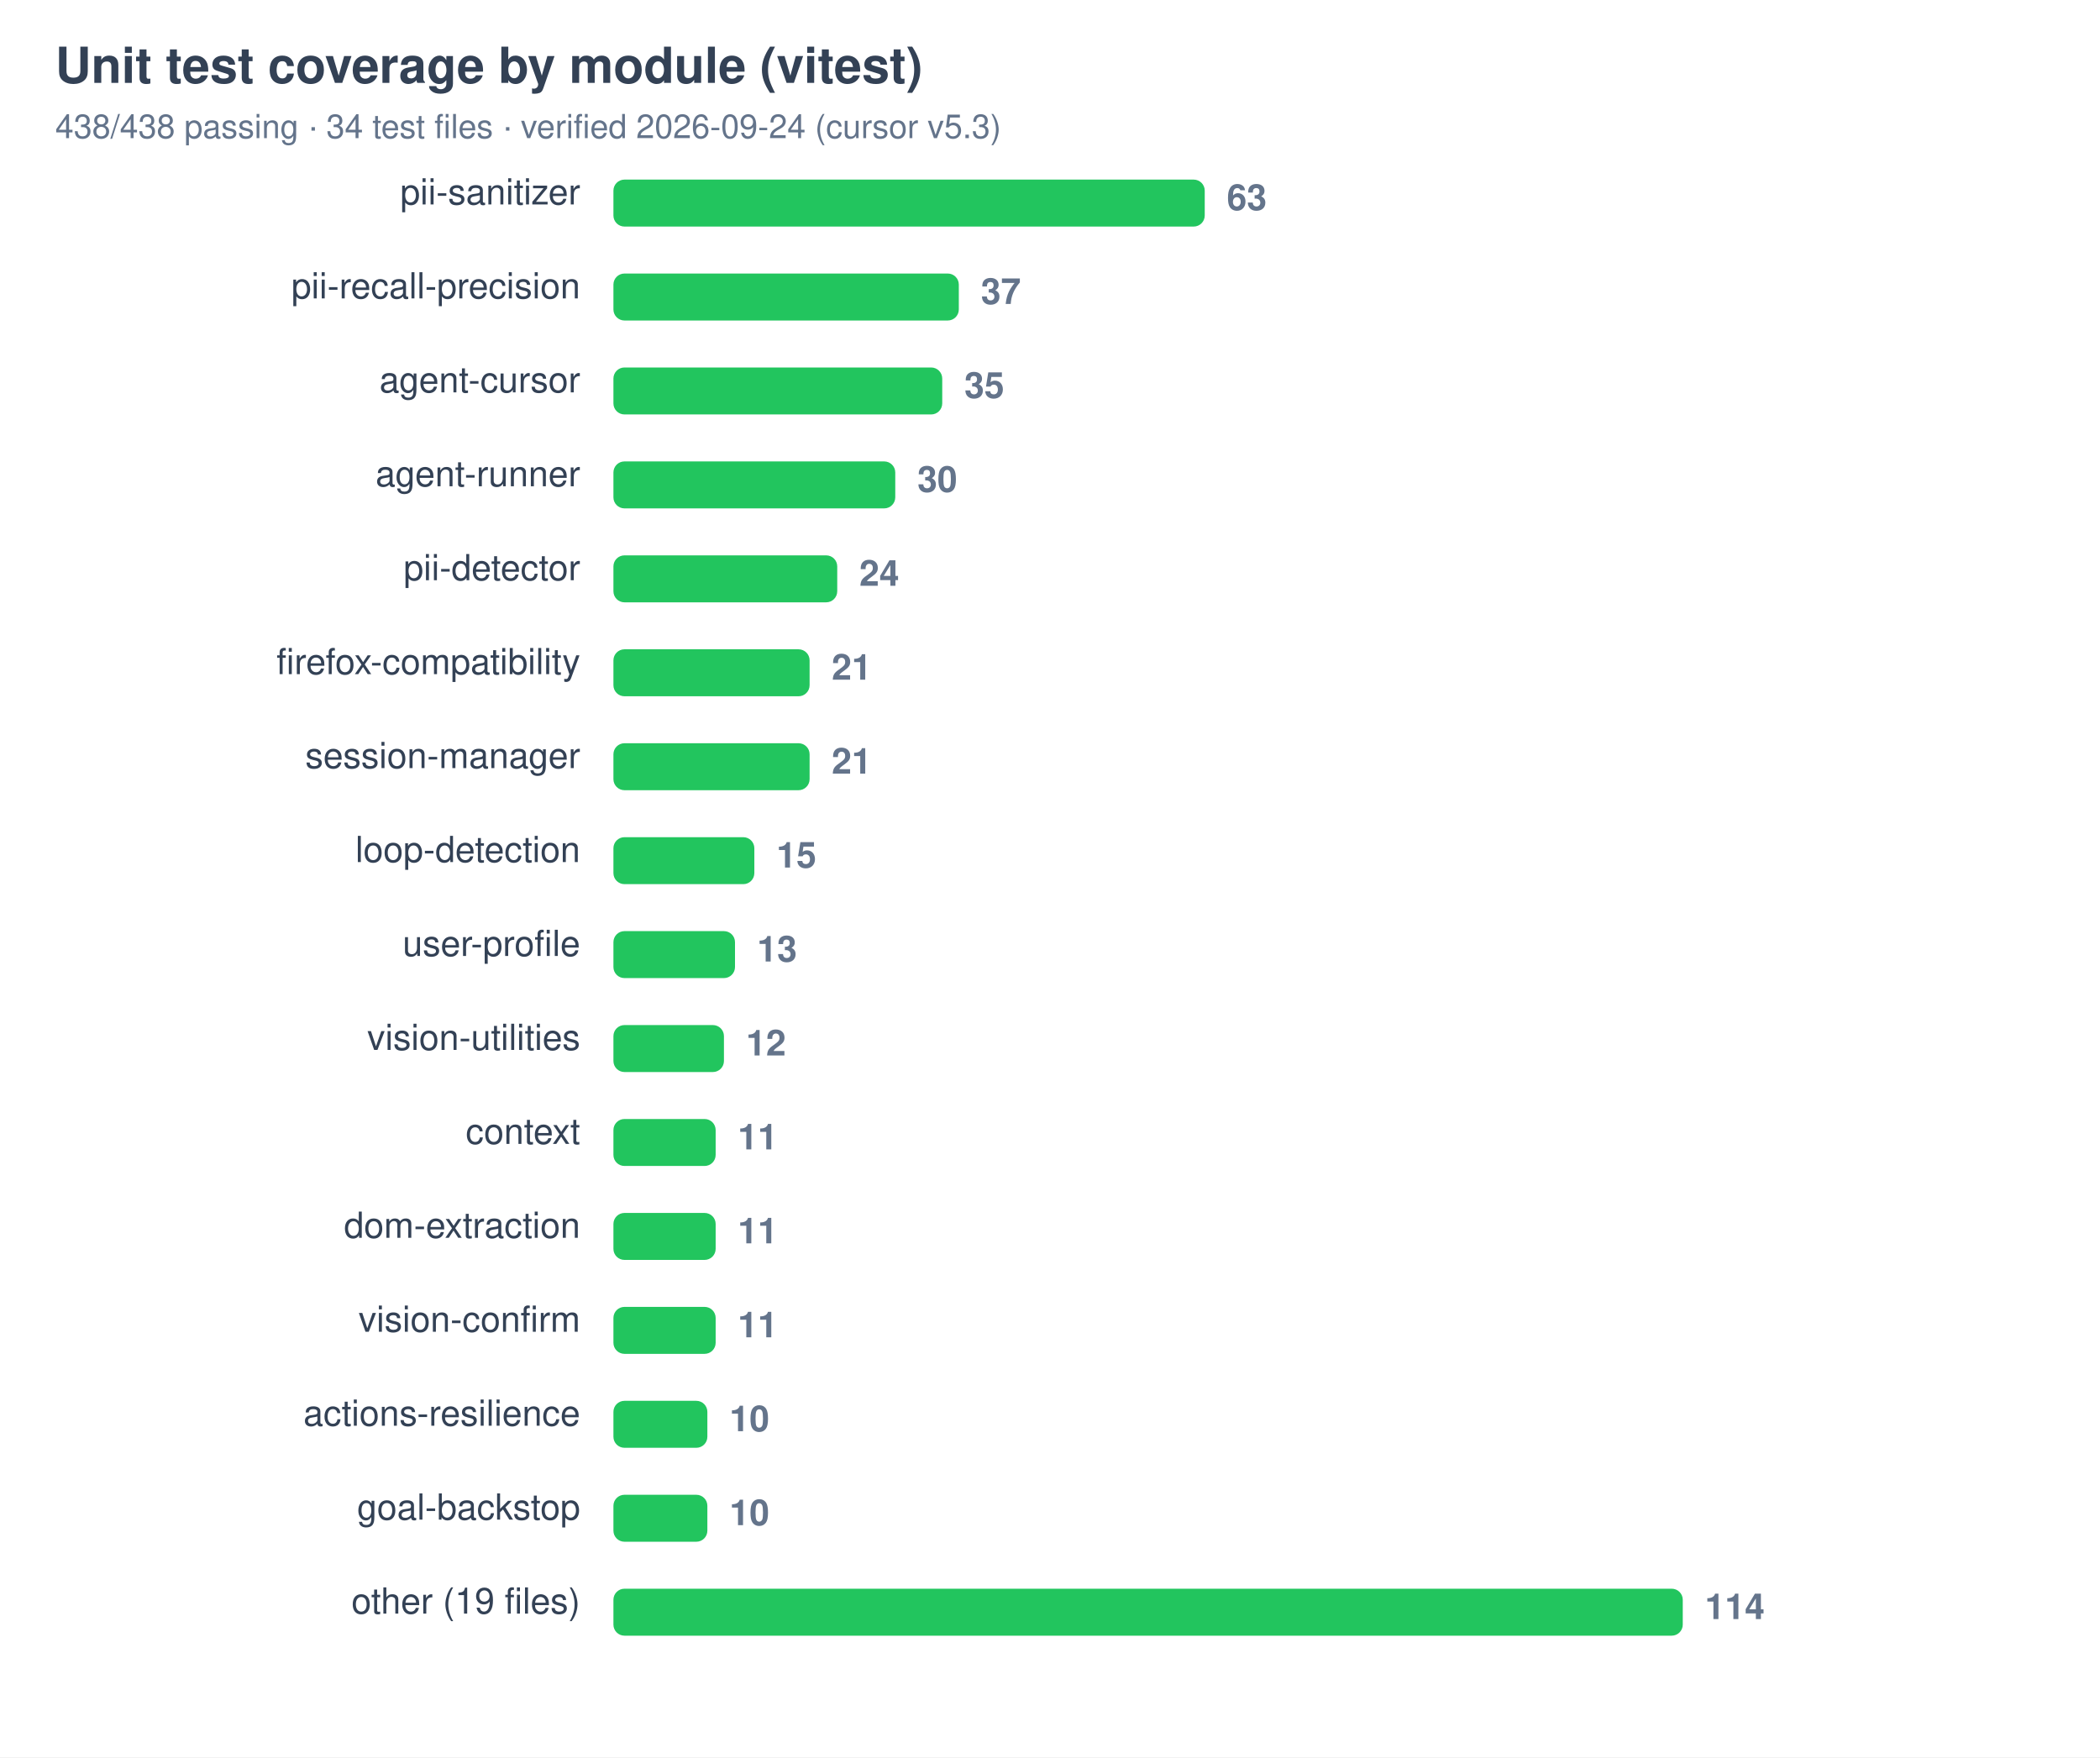
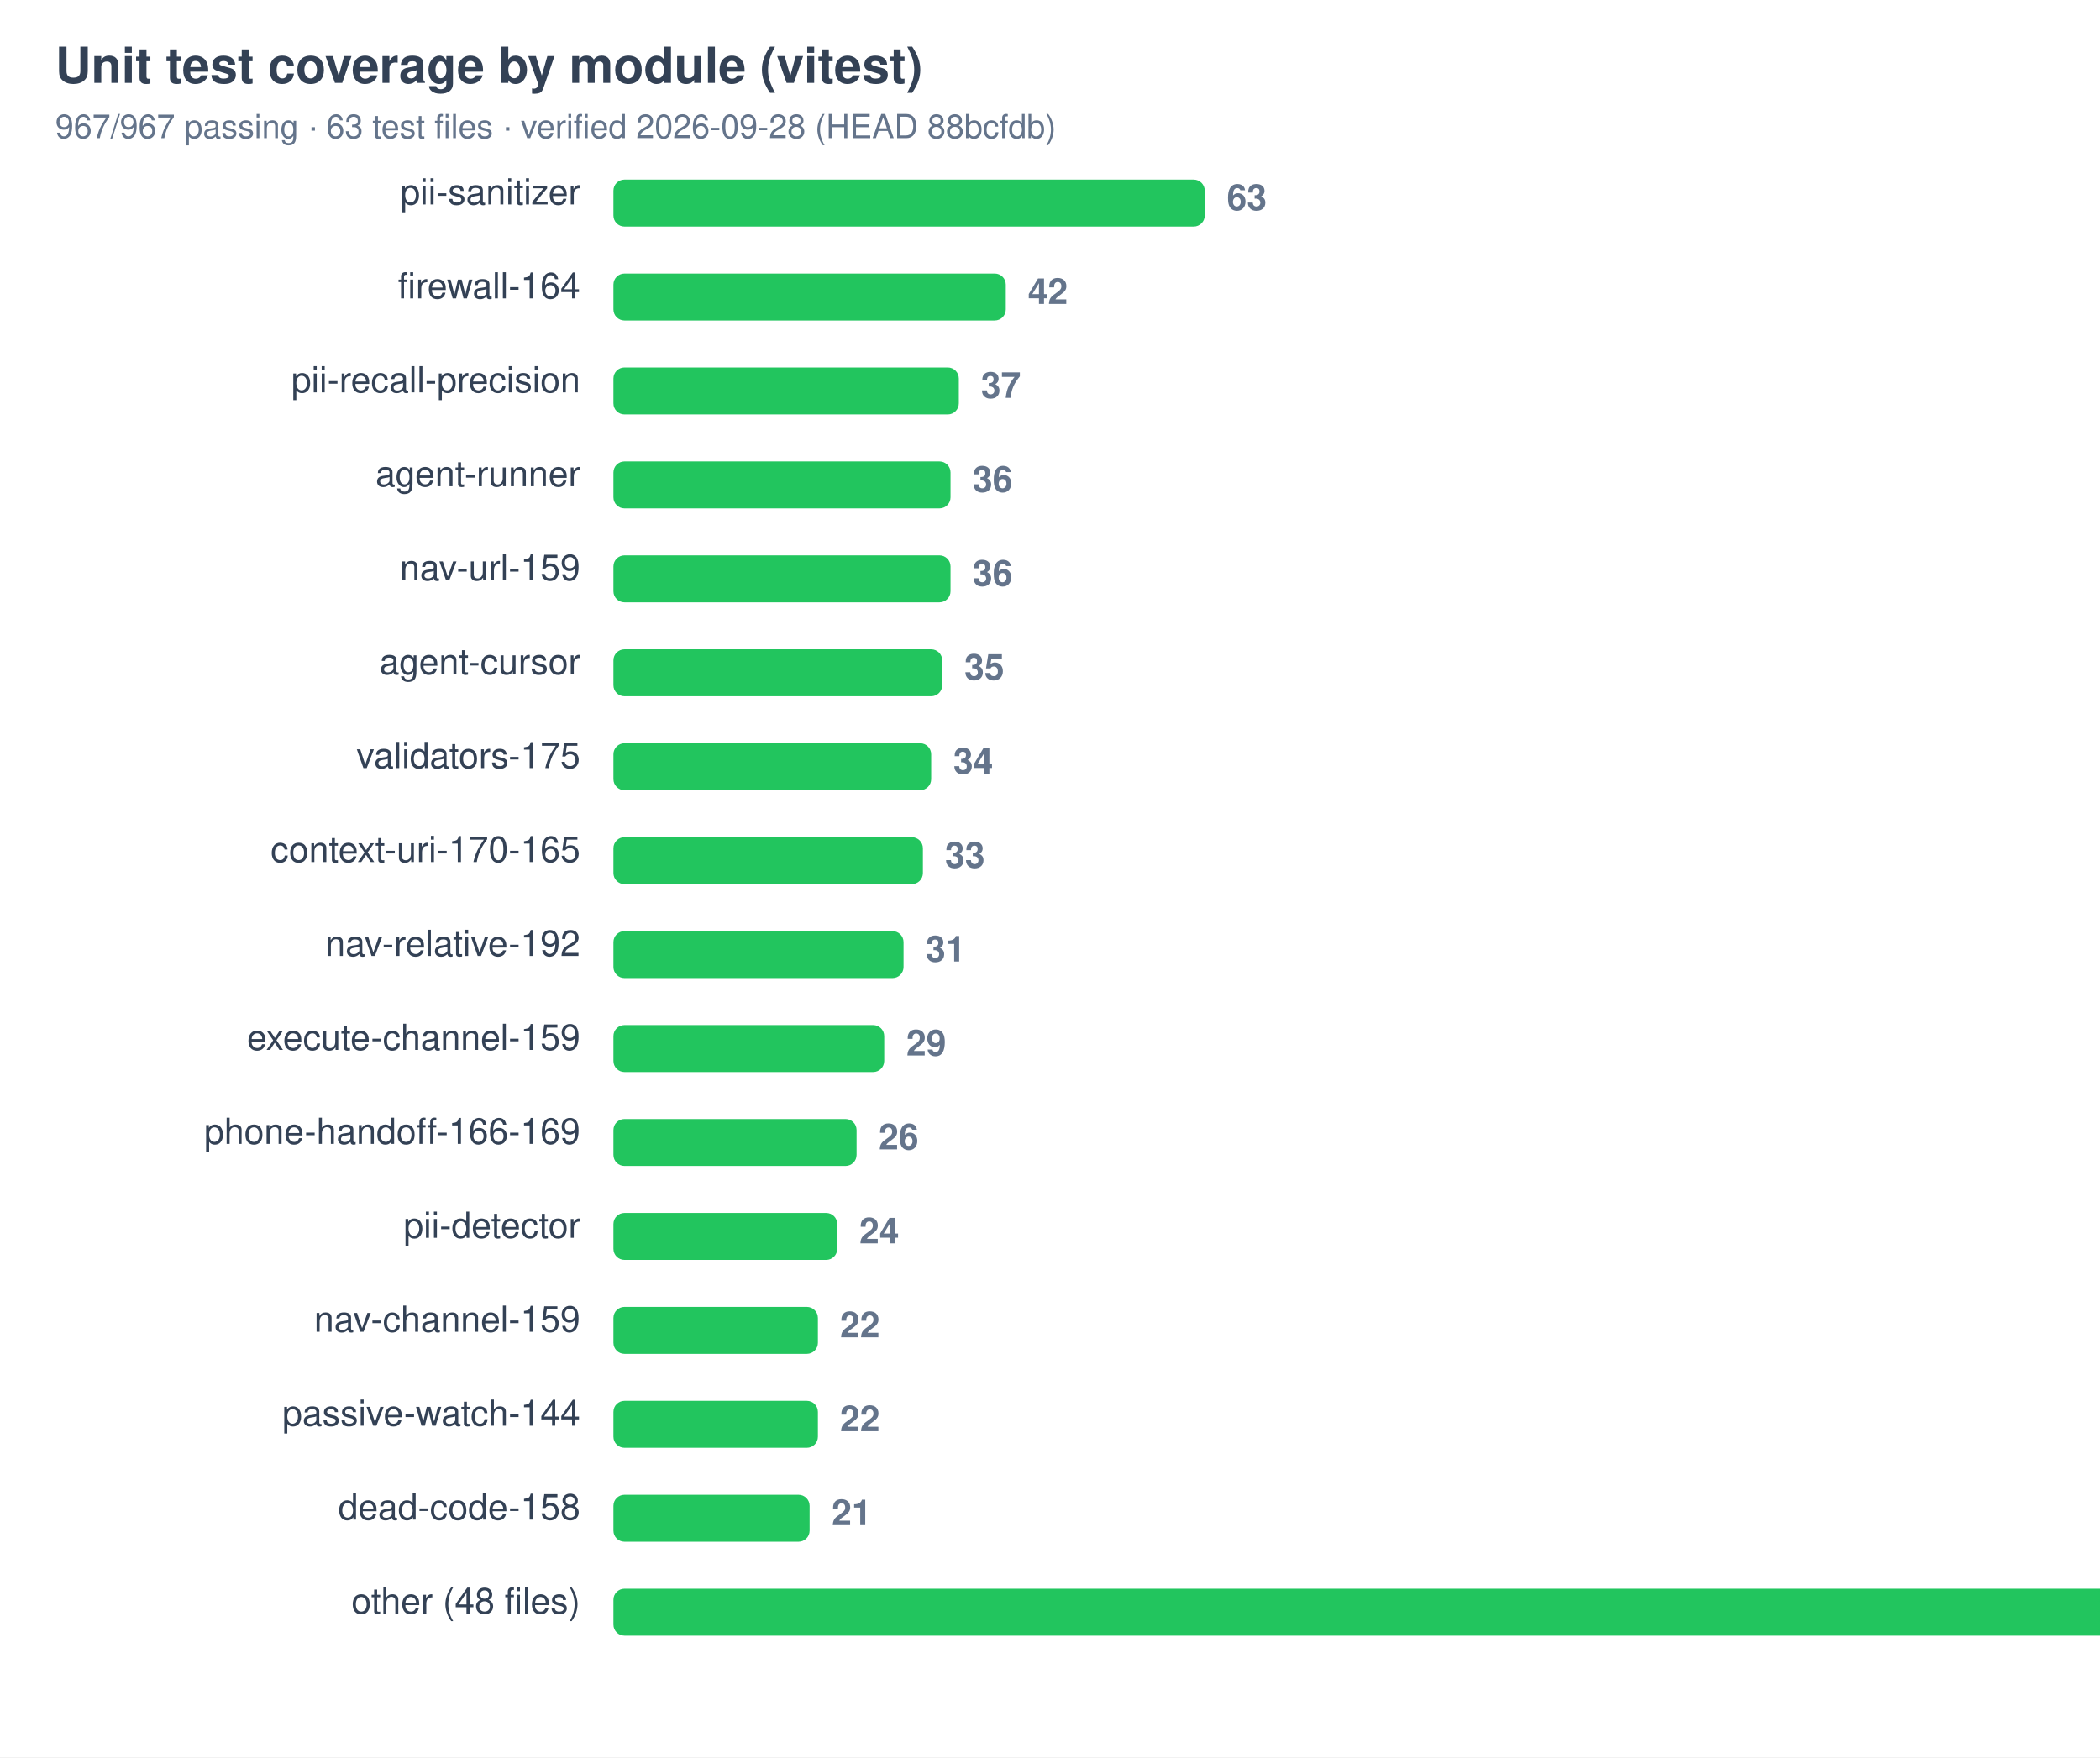
<svg xmlns="http://www.w3.org/2000/svg" width="760" height="636" viewBox="0 0 760 636" font-family="Segoe UI,Helvetica,Arial,sans-serif">
  <rect width="760" height="636" fill="#ffffff" />
  <text x="20" y="30" font-size="18" font-weight="700" fill="#334155">Unit test coverage by module (vitest)</text>
-   <text x="20" y="50" font-size="12" fill="#64748b">438/438 passing · 34 test files · verified 2026-09-24 (cursor v5.3)</text>
+   <text x="20" y="50" font-size="12" fill="#64748b">967/967 passing · 63 test files · verified 2026-09-28 (HEAD 88bcfdb)</text>
  <text x="210" y="74" font-size="13" fill="#334155" text-anchor="end">pii-sanitizer</text>
  <rect x="222" y="65" width="214" height="17" rx="4" fill="#22c55e" />
  <text x="444" y="76" font-size="13" font-weight="600" fill="#64748b">63</text>
-   <text x="210" y="108" font-size="13" fill="#334155" text-anchor="end">pii-recall-precision</text>
-   <rect x="222" y="99" width="125" height="17" rx="4" fill="#22c55e" />
-   <text x="355" y="110" font-size="13" font-weight="600" fill="#64748b">37</text>
-   <text x="210" y="142" font-size="13" fill="#334155" text-anchor="end">agent-cursor</text>
-   <rect x="222" y="133" width="119" height="17" rx="4" fill="#22c55e" />
-   <text x="349" y="144" font-size="13" font-weight="600" fill="#64748b">35</text>
+   <text x="210" y="108" font-size="13" fill="#334155" text-anchor="end">firewall-164</text>
+   <rect x="222" y="99" width="142" height="17" rx="4" fill="#22c55e" />
+   <text x="372" y="110" font-size="13" font-weight="600" fill="#64748b">42</text>
+   <text x="210" y="142" font-size="13" fill="#334155" text-anchor="end">pii-recall-precision</text>
+   <rect x="222" y="133" width="125" height="17" rx="4" fill="#22c55e" />
+   <text x="355" y="144" font-size="13" font-weight="600" fill="#64748b">37</text>
  <text x="210" y="176" font-size="13" fill="#334155" text-anchor="end">agent-runner</text>
-   <rect x="222" y="167" width="102" height="17" rx="4" fill="#22c55e" />
-   <text x="332" y="178" font-size="13" font-weight="600" fill="#64748b">30</text>
-   <text x="210" y="210" font-size="13" fill="#334155" text-anchor="end">pii-detector</text>
-   <rect x="222" y="201" width="81" height="17" rx="4" fill="#22c55e" />
-   <text x="311" y="212" font-size="13" font-weight="600" fill="#64748b">24</text>
-   <text x="210" y="244" font-size="13" fill="#334155" text-anchor="end">firefox-compatibility</text>
-   <rect x="222" y="235" width="71" height="17" rx="4" fill="#22c55e" />
-   <text x="301" y="246" font-size="13" font-weight="600" fill="#64748b">21</text>
-   <text x="210" y="278" font-size="13" fill="#334155" text-anchor="end">session-manager</text>
-   <rect x="222" y="269" width="71" height="17" rx="4" fill="#22c55e" />
-   <text x="301" y="280" font-size="13" font-weight="600" fill="#64748b">21</text>
-   <text x="210" y="312" font-size="13" fill="#334155" text-anchor="end">loop-detection</text>
-   <rect x="222" y="303" width="51" height="17" rx="4" fill="#22c55e" />
-   <text x="281" y="314" font-size="13" font-weight="600" fill="#64748b">15</text>
-   <text x="210" y="346" font-size="13" fill="#334155" text-anchor="end">user-profile</text>
-   <rect x="222" y="337" width="44" height="17" rx="4" fill="#22c55e" />
-   <text x="274" y="348" font-size="13" font-weight="600" fill="#64748b">13</text>
-   <text x="210" y="380" font-size="13" fill="#334155" text-anchor="end">vision-utilities</text>
-   <rect x="222" y="371" width="40" height="17" rx="4" fill="#22c55e" />
-   <text x="270" y="382" font-size="13" font-weight="600" fill="#64748b">12</text>
-   <text x="210" y="414" font-size="13" fill="#334155" text-anchor="end">context</text>
-   <rect x="222" y="405" width="37" height="17" rx="4" fill="#22c55e" />
-   <text x="267" y="416" font-size="13" font-weight="600" fill="#64748b">11</text>
-   <text x="210" y="448" font-size="13" fill="#334155" text-anchor="end">dom-extraction</text>
-   <rect x="222" y="439" width="37" height="17" rx="4" fill="#22c55e" />
-   <text x="267" y="450" font-size="13" font-weight="600" fill="#64748b">11</text>
-   <text x="210" y="482" font-size="13" fill="#334155" text-anchor="end">vision-confirm</text>
-   <rect x="222" y="473" width="37" height="17" rx="4" fill="#22c55e" />
-   <text x="267" y="484" font-size="13" font-weight="600" fill="#64748b">11</text>
-   <text x="210" y="516" font-size="13" fill="#334155" text-anchor="end">actions-resilience</text>
-   <rect x="222" y="507" width="34" height="17" rx="4" fill="#22c55e" />
-   <text x="264" y="518" font-size="13" font-weight="600" fill="#64748b">10</text>
-   <text x="210" y="550" font-size="13" fill="#334155" text-anchor="end">goal-backstop</text>
-   <rect x="222" y="541" width="34" height="17" rx="4" fill="#22c55e" />
-   <text x="264" y="552" font-size="13" font-weight="600" fill="#64748b">10</text>
-   <text x="210" y="584" font-size="13" fill="#334155" text-anchor="end">other (19 files)</text>
-   <rect x="222" y="575" width="387" height="17" rx="4" fill="#22c55e" />
-   <text x="617" y="586" font-size="13" font-weight="600" fill="#64748b">114</text>
+   <rect x="222" y="167" width="122" height="17" rx="4" fill="#22c55e" />
+   <text x="352" y="178" font-size="13" font-weight="600" fill="#64748b">36</text>
+   <text x="210" y="210" font-size="13" fill="#334155" text-anchor="end">nav-url-159</text>
+   <rect x="222" y="201" width="122" height="17" rx="4" fill="#22c55e" />
+   <text x="352" y="212" font-size="13" font-weight="600" fill="#64748b">36</text>
+   <text x="210" y="244" font-size="13" fill="#334155" text-anchor="end">agent-cursor</text>
+   <rect x="222" y="235" width="119" height="17" rx="4" fill="#22c55e" />
+   <text x="349" y="246" font-size="13" font-weight="600" fill="#64748b">35</text>
+   <text x="210" y="278" font-size="13" fill="#334155" text-anchor="end">validators-175</text>
+   <rect x="222" y="269" width="115" height="17" rx="4" fill="#22c55e" />
+   <text x="345" y="280" font-size="13" font-weight="600" fill="#64748b">34</text>
+   <text x="210" y="312" font-size="13" fill="#334155" text-anchor="end">context-uri-170-165</text>
+   <rect x="222" y="303" width="112" height="17" rx="4" fill="#22c55e" />
+   <text x="342" y="314" font-size="13" font-weight="600" fill="#64748b">33</text>
+   <text x="210" y="346" font-size="13" fill="#334155" text-anchor="end">nav-relative-192</text>
+   <rect x="222" y="337" width="105" height="17" rx="4" fill="#22c55e" />
+   <text x="335" y="348" font-size="13" font-weight="600" fill="#64748b">31</text>
+   <text x="210" y="380" font-size="13" fill="#334155" text-anchor="end">execute-channel-159</text>
+   <rect x="222" y="371" width="98" height="17" rx="4" fill="#22c55e" />
+   <text x="328" y="382" font-size="13" font-weight="600" fill="#64748b">29</text>
+   <text x="210" y="414" font-size="13" fill="#334155" text-anchor="end">phone-handoff-166-169</text>
+   <rect x="222" y="405" width="88" height="17" rx="4" fill="#22c55e" />
+   <text x="318" y="416" font-size="13" font-weight="600" fill="#64748b">26</text>
+   <text x="210" y="448" font-size="13" fill="#334155" text-anchor="end">pii-detector</text>
+   <rect x="222" y="439" width="81" height="17" rx="4" fill="#22c55e" />
+   <text x="311" y="450" font-size="13" font-weight="600" fill="#64748b">24</text>
+   <text x="210" y="482" font-size="13" fill="#334155" text-anchor="end">nav-channel-159</text>
+   <rect x="222" y="473" width="74" height="17" rx="4" fill="#22c55e" />
+   <text x="304" y="484" font-size="13" font-weight="600" fill="#64748b">22</text>
+   <text x="210" y="516" font-size="13" fill="#334155" text-anchor="end">passive-watch-144</text>
+   <rect x="222" y="507" width="74" height="17" rx="4" fill="#22c55e" />
+   <text x="304" y="518" font-size="13" font-weight="600" fill="#64748b">22</text>
+   <text x="210" y="550" font-size="13" fill="#334155" text-anchor="end">dead-code-158</text>
+   <rect x="222" y="541" width="71" height="17" rx="4" fill="#22c55e" />
+   <text x="301" y="552" font-size="13" font-weight="600" fill="#64748b">21</text>
+   <text x="210" y="584" font-size="13" fill="#334155" text-anchor="end">other (48 files)</text>
+   <rect x="222" y="575" width="1618" height="17" rx="4" fill="#22c55e" />
+   <text x="1848" y="586" font-size="13" font-weight="600" fill="#64748b">476</text>
</svg>
